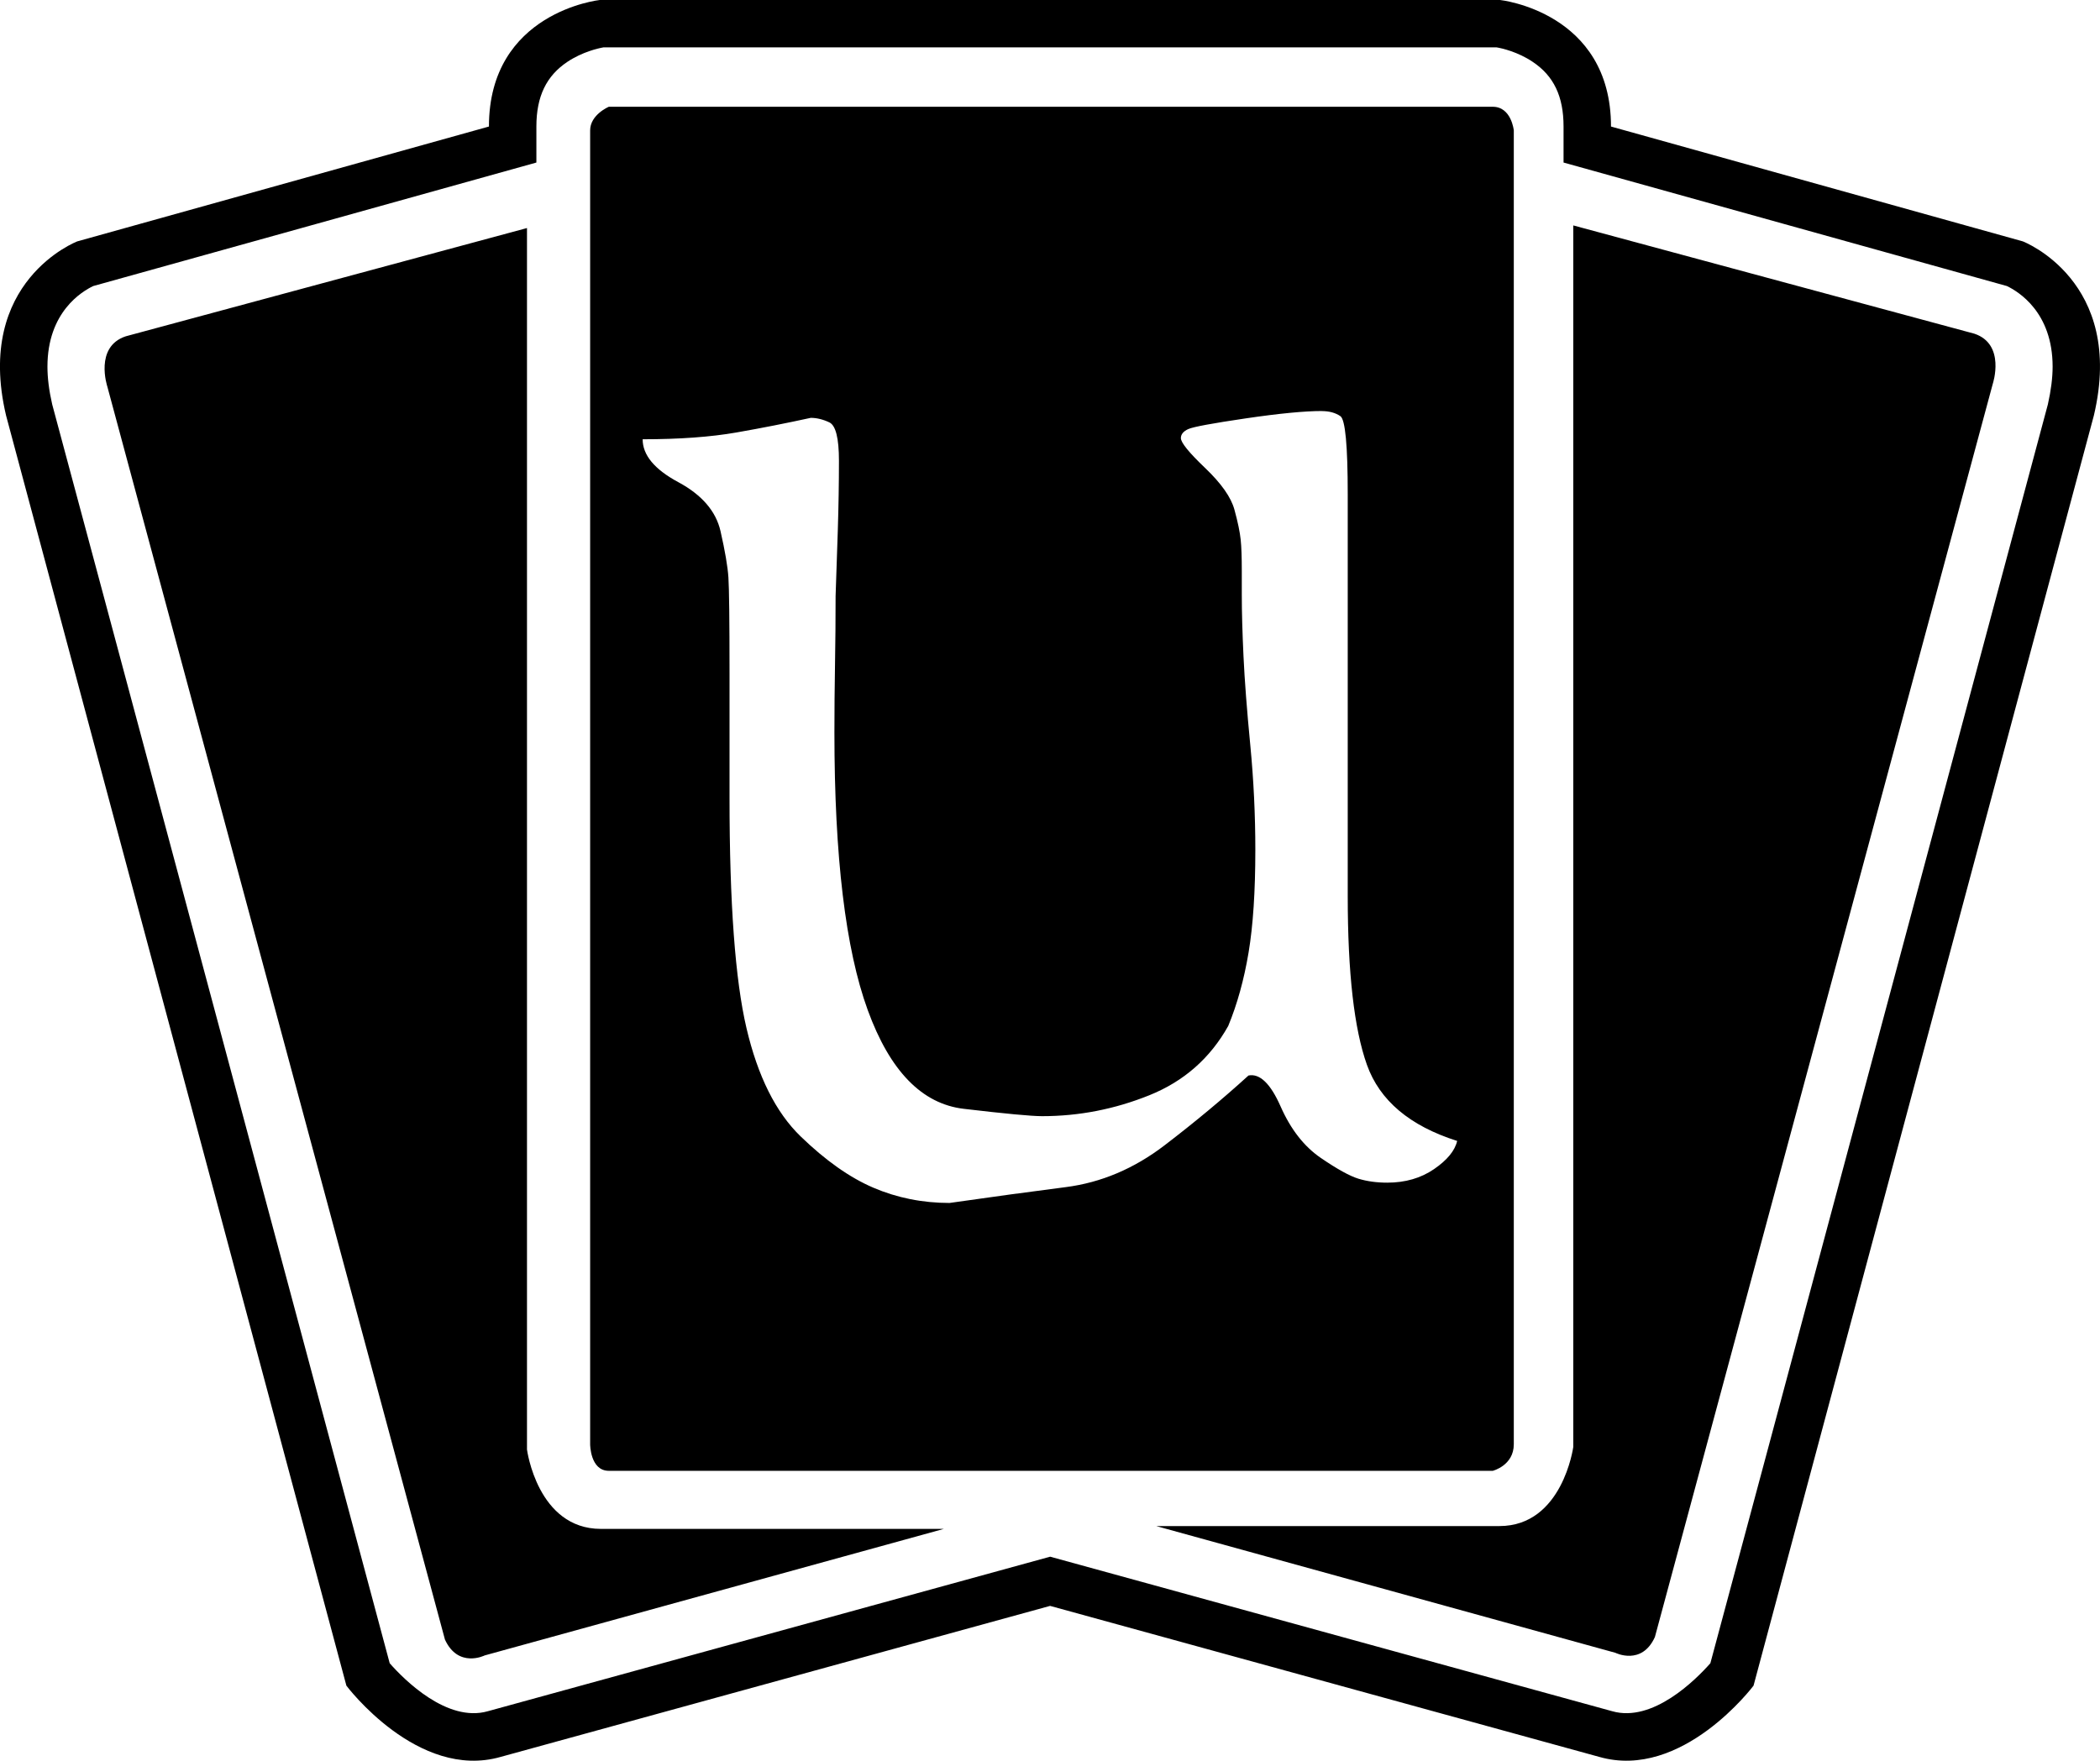
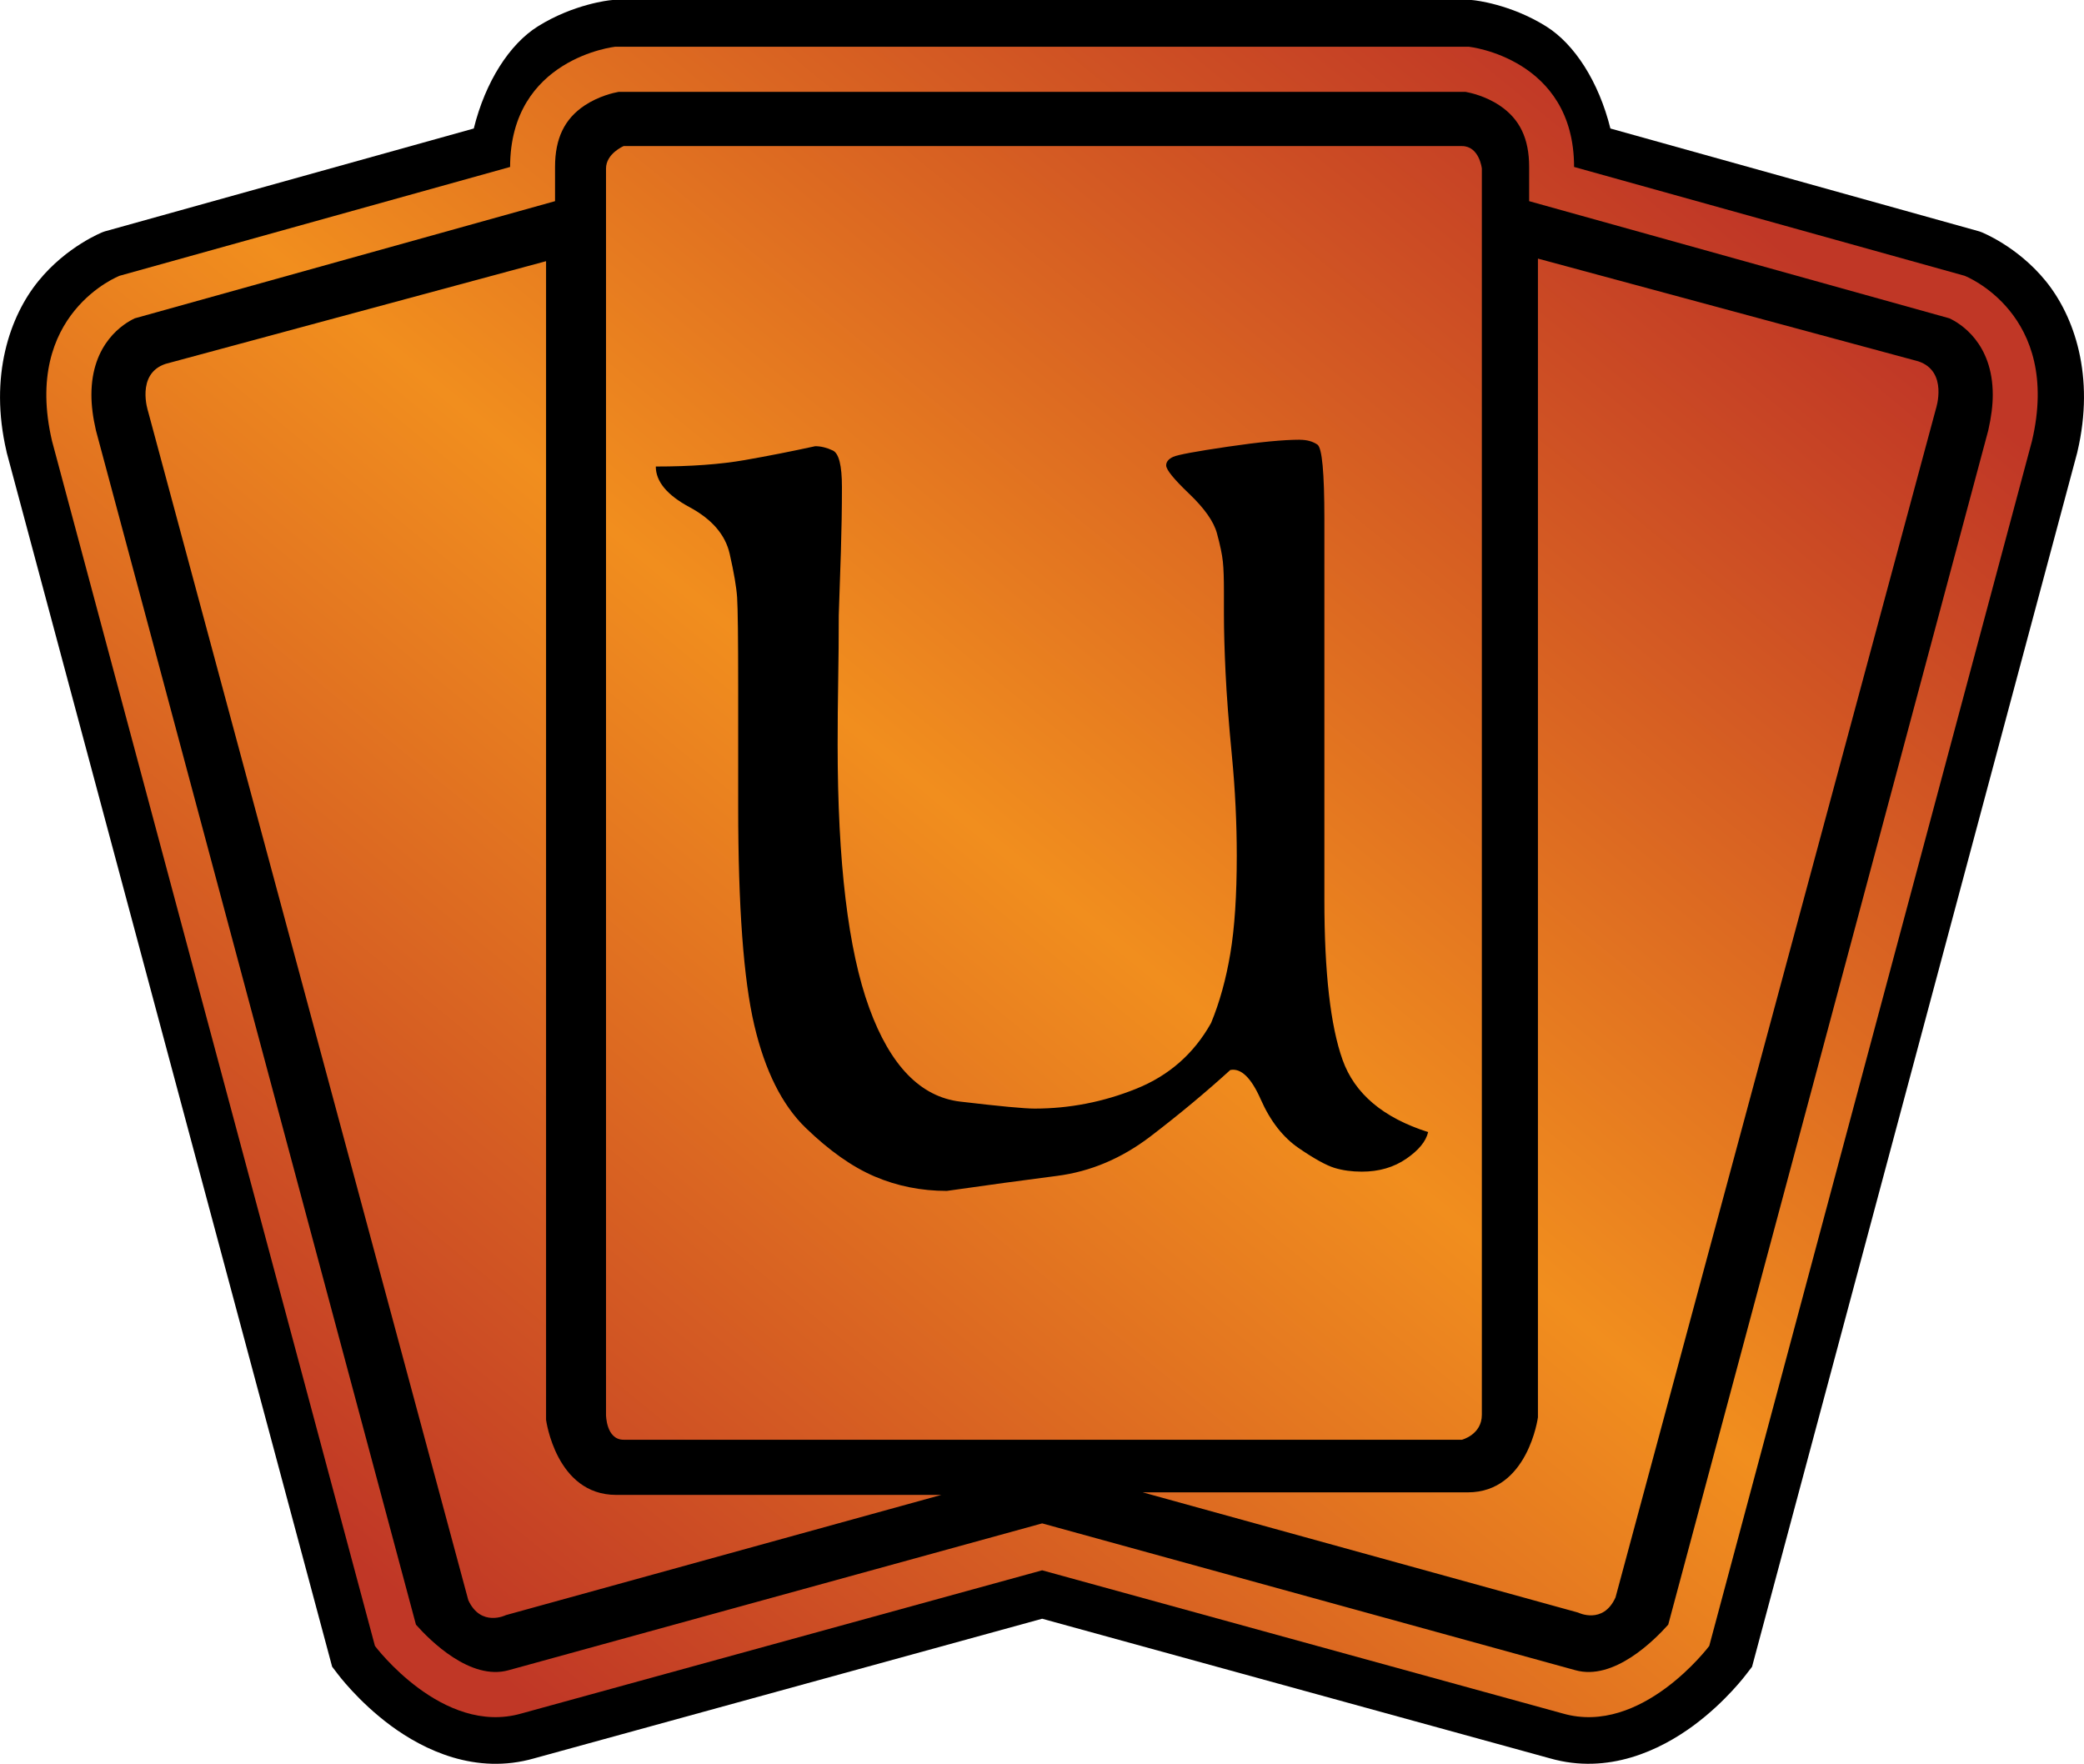
- <svg xmlns="http://www.w3.org/2000/svg" version="1.1" width="31.955" height="26.799" viewBox="0 0 31.955 26.799" id="svg6">
-   <defs id="defs10" />
-   <path fill="#000000" d="m 22.826,0 c 0,0 1.688,0.18 1.688,1.926 l 6.267,1.748 c 0,0 1.565,0.601 1.081,2.649 l -5.179,19.334 c 0,0 -1.085,1.447 -2.349,1.084 l -8.355,-2.298 -8.359,2.298 c -1.264,0.363 -2.349,-1.084 -2.349,-1.084 L 0.092,6.323 c -0.483,-2.049 1.084,-2.649 1.084,-2.649 l 6.264,-1.748 c 0,-1.745 1.686,-1.926 1.686,-1.926 z m -0.054,0.721 H 9.183 c -0.08,0.014 -0.32,0.068 -0.549,0.22 -0.32,0.214 -0.472,0.526 -0.472,0.984 v 0.549 c 0,0 -6.647,1.855 -6.744,1.88 -0.172,0.083 -0.696,0.395 -0.696,1.227 0,0.169 0.023,0.358 0.072,0.573 0.012,0.034 5.054,18.859 5.136,19.162 0.221,0.252 0.875,0.907 1.494,0.73 l 8.556,-2.352 8.552,2.352 c 0.618,0.177 1.271,-0.478 1.494,-0.73 0.084,-0.303 5.128,-19.128 5.136,-19.162 0.048,-0.215 0.072,-0.404 0.072,-0.573 0,-0.832 -0.524,-1.144 -0.695,-1.227 -0.097,-0.026 -6.747,-1.88 -6.747,-1.88 V 1.925 c 0,-0.458 -0.149,-0.77 -0.47,-0.984 -0.226,-0.152 -0.47,-0.207 -0.549,-0.22 v 0 z M 8.019,3.471 v 18.592 c 0,0 0.158,1.208 1.125,1.208 H 14.362 l -6.987,1.926 c 0,0 -0.4,0.2 -0.604,-0.24 l -5.138,-19.074 c 0,0 -0.201,-0.604 0.28,-0.764 z m 15.921,-0.04 6.103,1.648 c 0.48,0.16 0.281,0.761 0.281,0.761 l -5.142,19.077 c -0.2,0.441 -0.601,0.24 -0.601,0.24 l -6.987,-1.929 h 5.222 c 0.961,0 1.124,-1.204 1.124,-1.204 z m -1.225,-1.806 c 0.284,0 0.32,0.36 0.32,0.36 v 19.998 c 0,0.324 -0.32,0.404 -0.32,0.404 H 9.264 c -0.284,0 -0.284,-0.404 -0.284,-0.404 V 1.985 c 0,-0.24 0.284,-0.36 0.284,-0.36 z m -2.599,4.631 c -0.263,0 -0.65,0.037 -1.159,0.112 -0.509,0.075 -0.801,0.129 -0.876,0.163 -0.074,0.034 -0.112,0.08 -0.112,0.137 0,0.069 0.123,0.22 0.369,0.455 0.246,0.235 0.395,0.446 0.446,0.635 0.052,0.189 0.083,0.341 0.095,0.455 0.012,0.114 0.017,0.275 0.017,0.481 v 0.361 c 0,0.263 0.009,0.575 0.026,0.936 0.017,0.361 0.051,0.81 0.103,1.348 0.052,0.538 0.077,1.07 0.077,1.597 0,0.63 -0.034,1.151 -0.103,1.563 -0.069,0.412 -0.172,0.784 -0.309,1.116 -0.275,0.492 -0.675,0.844 -1.202,1.056 -0.527,0.212 -1.07,0.318 -1.631,0.318 -0.16,0 -0.558,-0.037 -1.193,-0.112 -0.635,-0.075 -1.122,-0.575 -1.46,-1.503 -0.338,-0.927 -0.507,-2.335 -0.507,-4.224 0,-0.343 0.003,-0.687 0.009,-1.03 0.006,-0.343 0.009,-0.693 0.009,-1.047 0.012,-0.32 0.023,-0.658 0.034,-1.013 0.011,-0.355 0.017,-0.704 0.017,-1.047 0,-0.343 -0.049,-0.538 -0.146,-0.584 -0.097,-0.046 -0.192,-0.069 -0.283,-0.069 -0.366,0.08 -0.744,0.155 -1.133,0.223 -0.389,0.068 -0.864,0.103 -1.425,0.103 0,0.24 0.18,0.458 0.541,0.652 0.361,0.194 0.575,0.444 0.644,0.747 0.069,0.303 0.109,0.538 0.12,0.704 0.011,0.166 0.017,0.65 0.017,1.451 v 1.906 c 0,1.602 0.086,2.77 0.258,3.503 0.172,0.733 0.446,1.282 0.824,1.648 0.378,0.366 0.747,0.627 1.107,0.781 0.36,0.154 0.747,0.232 1.159,0.232 0.641,-0.092 1.23,-0.172 1.768,-0.241 0.538,-0.069 1.039,-0.281 1.502,-0.635 0.463,-0.354 0.89,-0.71 1.279,-1.064 0.172,-0.034 0.335,0.123 0.489,0.472 0.154,0.349 0.358,0.609 0.609,0.781 0.251,0.172 0.444,0.278 0.575,0.318 0.132,0.04 0.278,0.06 0.438,0.06 0.275,0 0.512,-0.069 0.712,-0.206 0.2,-0.137 0.318,-0.281 0.352,-0.429 -0.721,-0.229 -1.179,-0.615 -1.373,-1.159 -0.194,-0.544 -0.292,-1.399 -0.292,-2.567 V 7.527 c 0,-0.744 -0.037,-1.142 -0.112,-1.193 -0.075,-0.051 -0.169,-0.077 -0.283,-0.077 z" id="path4" />
+ <svg xmlns="http://www.w3.org/2000/svg" version="1.1" width="33.443" height="28.305" viewBox="0 0 33.443 28.305" id="svg71">
+   <path style="fill:url(#rarity-outline)" d="m 9.831,0 -0.041,0.004 c 0,0 -0.581,0.057 -1.16,0.42 C 8.178,0.707 7.789,1.31 7.603,2.062 l -5.918,1.65 -0.035,0.012 c 0,0 -0.577,0.224 -1.033,0.785 -0.457,0.561 -0.797,1.522 -0.512,2.738 l 0.002,0.012 5.223,19.486 0.088,0.115 c 0,0 0.328,0.443 0.855,0.832 0.528,0.389 1.36,0.794 2.301,0.523 l 8.15,-2.24 8.148,2.24 c 0.941,0.27 1.773,-0.135 2.301,-0.523 0.528,-0.389 0.855,-0.832 0.855,-0.832 L 28.116,26.746 33.335,7.26 33.337,7.25 C 33.624,6.034 33.285,5.071 32.829,4.51 32.373,3.949 31.796,3.725 31.796,3.725 L 31.763,3.713 25.843,2.062 C 25.656,1.31 25.266,0.707 24.813,0.424 24.234,0.061 23.653,0.004 23.653,0.004 L 23.612,0 h -0.041 z" id="path2" />
+   <path style="fill:url(#rarity)" d="m 23.572,0.75 c 0,0 1.688,0.183 1.688,1.929 l 6.266,1.746 c 0,0 1.565,0.604 1.082,2.652 l -5.179,19.335 c 0,0 -1.085,1.447 -2.349,1.084 l -8.356,-2.298 -8.358,2.298 c -1.264,0.363 -2.349,-1.084 -2.349,-1.084 L 0.835,7.077 c -0.48,-2.049 1.085,-2.652 1.085,-2.652 l 6.266,-1.746 c 0,-1.746 1.686,-1.929 1.686,-1.929 z" id="path4" />
+   <path style="fill:url(#rarity-outline)" d="M 23.517,1.474 H 9.928 c -0.08,0.014 -0.32,0.068 -0.549,0.22 -0.32,0.215 -0.472,0.527 -0.472,0.985 v 0.549 c 0,0 -6.647,1.854 -6.744,1.88 -0.172,0.08 -0.696,0.395 -0.696,1.227 0,0.169 0.023,0.358 0.072,0.57 0.012,0.034 5.053,18.862 5.136,19.165 0.22,0.249 0.875,0.907 1.491,0.73 l 8.558,-2.355 8.553,2.355 c 0.618,0.177 1.271,-0.48 1.494,-0.73 0.084,-0.303 5.128,-19.131 5.136,-19.165 0.048,-0.212 0.072,-0.401 0.072,-0.57 0,-0.832 -0.524,-1.147 -0.696,-1.227 -0.097,-0.026 -6.744,-1.88 -6.744,-1.88 v -0.549 c 0,-0.458 -0.152,-0.77 -0.472,-0.985 -0.226,-0.152 -0.47,-0.206 -0.549,-0.22 v 0 z m -14.754,2.716 V 22.783 c 0,0 0.158,1.205 1.124,1.205 h 5.219 l -6.987,1.929 c 0,0 -0.401,0.2 -0.604,-0.24 l -5.139,-19.077 c 0,0 -0.2,-0.601 0.281,-0.761 l 6.106,-1.648 z m 15.918,-0.04 6.103,1.648 c 0.483,0.16 0.283,0.761 0.283,0.761 L 25.925,25.633 c -0.2,0.443 -0.601,0.243 -0.601,0.243 l -6.987,-1.929 h 5.219 c 0.964,0 1.124,-1.204 1.124,-1.204 V 4.15 Z m -1.221,-1.806 c 0.28,0 0.32,0.36 0.32,0.36 V 22.702 c 0,0.32 -0.32,0.401 -0.32,0.401 h -13.452 c -0.283,0 -0.283,-0.401 -0.283,-0.401 V 2.704 c 0,-0.24 0.283,-0.36 0.283,-0.36 z" id="path6" />
+   <path d="m 20.861,7.056 c -0.263,0 -0.65,0.037 -1.159,0.112 -0.509,0.075 -0.801,0.129 -0.876,0.163 -0.074,0.034 -0.112,0.08 -0.112,0.137 0,0.069 0.123,0.22 0.369,0.455 0.246,0.235 0.395,0.446 0.446,0.635 0.052,0.189 0.083,0.341 0.095,0.455 0.012,0.114 0.017,0.275 0.017,0.481 v 0.361 c 0,0.263 0.009,0.575 0.026,0.936 0.017,0.361 0.051,0.81 0.103,1.348 0.052,0.538 0.077,1.07 0.077,1.597 0,0.63 -0.034,1.151 -0.103,1.563 -0.069,0.412 -0.172,0.784 -0.309,1.116 -0.275,0.492 -0.675,0.844 -1.202,1.056 -0.527,0.212 -1.07,0.318 -1.631,0.318 -0.16,0 -0.558,-0.037 -1.193,-0.112 -0.635,-0.075 -1.122,-0.575 -1.46,-1.503 -0.338,-0.927 -0.507,-2.335 -0.507,-4.224 0,-0.343 0.003,-0.687 0.009,-1.03 0.006,-0.343 0.009,-0.693 0.009,-1.047 0.012,-0.32 0.023,-0.658 0.034,-1.013 0.011,-0.355 0.017,-0.704 0.017,-1.047 0,-0.343 -0.049,-0.538 -0.146,-0.584 -0.097,-0.046 -0.192,-0.069 -0.283,-0.069 -0.366,0.08 -0.744,0.155 -1.133,0.223 -0.389,0.068 -0.864,0.103 -1.425,0.103 0,0.24 0.18,0.458 0.541,0.652 0.361,0.194 0.575,0.444 0.644,0.747 0.069,0.303 0.109,0.538 0.12,0.704 0.011,0.166 0.017,0.65 0.017,1.451 v 1.906 c 0,1.602 0.086,2.77 0.258,3.503 0.172,0.733 0.446,1.282 0.824,1.648 0.378,0.366 0.747,0.627 1.107,0.781 0.36,0.154 0.747,0.232 1.159,0.232 0.641,-0.092 1.23,-0.172 1.768,-0.241 0.538,-0.069 1.039,-0.281 1.502,-0.635 0.463,-0.354 0.89,-0.71 1.279,-1.064 0.172,-0.034 0.335,0.123 0.489,0.472 0.154,0.349 0.358,0.609 0.609,0.781 0.251,0.172 0.444,0.278 0.575,0.318 0.132,0.04 0.278,0.06 0.438,0.06 0.275,0 0.512,-0.069 0.712,-0.206 0.2,-0.137 0.318,-0.281 0.352,-0.429 -0.721,-0.229 -1.179,-0.615 -1.373,-1.159 -0.194,-0.544 -0.292,-1.399 -0.292,-2.567 V 8.327 c 0,-0.744 -0.037,-1.142 -0.112,-1.193 -0.075,-0.051 -0.169,-0.077 -0.283,-0.077 z" style="fill:url(#rarity-outline);fill-opacity:1.0" id="path888" />
+   <defs>
+     <linearGradient id="rarity" x1="0" y1="1" x2="1" y2="0">
+       <stop offset="0" style="stop-color:rgb(192,55,38);stop-opacity:1" id="stop2" />
+       <stop offset="0.125" style="stop-color:rgb(192,55,38);stop-opacity:1" id="stop4" />
+       <stop offset="0.5" style="stop-color:rgb(241,142,30);stop-opacity:1" id="stop6" />
+       <stop offset="0.875" style="stop-color:rgb(192,55,38);stop-opacity:1" id="stop8" />
+       <stop offset="1" style="stop-color:rgb(192,55,38);stop-opacity:1" id="stop10" />
+     </linearGradient>
+     <linearGradient id="mythic" x1="0" y1="1" x2="1" y2="0">
+       <stop offset="0" style="stop-color:rgb(192,55,38);stop-opacity:1" />
+       <stop offset="0.125" style="stop-color:rgb(192,55,38);stop-opacity:1" />
+       <stop offset="0.5" style="stop-color:rgb(241,142,30);stop-opacity:1" />
+       <stop offset="0.875" style="stop-color:rgb(192,55,38);stop-opacity:1" />
+       <stop offset="1" style="stop-color:rgb(192,55,38);stop-opacity:1" />
+     </linearGradient>
+     <linearGradient id="rare" x1="0" y1="1" x2="1" y2="0">
+       <stop offset="0" style="stop-color:rgb(146,116,67);stop-opacity:1" />
+       <stop offset="0.125" style="stop-color:rgb(146,116,67);stop-opacity:1" />
+       <stop offset="0.5" style="stop-color:rgb(211,178,108);stop-opacity:1" />
+       <stop offset="0.875" style="stop-color:rgb(146,116,67);stop-opacity:1" />
+       <stop offset="1" style="stop-color:rgb(146,116,67);stop-opacity:1" />
+     </linearGradient>
+     <linearGradient id="special" x1="0" y1="1" x2="1" y2="0">
+       <stop offset="0" style="stop-color:rgb(76, 56, 106);stop-opacity:1" />
+       <stop offset="0.125" style="stop-color:rgb(76, 56, 106);stop-opacity:1" />
+       <stop offset="0.5" style="stop-color:rgb(201, 173, 221);stop-opacity:1" />
+       <stop offset="0.875" style="stop-color:rgb(76, 56, 106);stop-opacity:1" />
+       <stop offset="1" style="stop-color:rgb(76, 56, 106);stop-opacity:1" />
+     </linearGradient>
+     <linearGradient id="uncommon" x1="0" y1="1" x2="1" y2="0">
+       <stop offset="0" style="stop-color:rgb(98,110,119);stop-opacity:1" />
+       <stop offset="0.125" style="stop-color:rgb(98,110,119);stop-opacity:1" />
+       <stop offset="0.5" style="stop-color:rgb(196,222,238);stop-opacity:1" />
+       <stop offset="0.875" style="stop-color:rgb(98,110,119);stop-opacity:1" />
+       <stop offset="1" style="stop-color:rgb(98,110,119);stop-opacity:1" />
+     </linearGradient>
+     <linearGradient id="common" x1="0" y1="1" x2="1" y2="0">
+       <stop offset="0" style="stop-color:rgb(0,0,0);stop-opacity:1" />
+     </linearGradient>
+     <linearGradient id="rarity-outline" x1="0" y1="1" x2="0" y2="1">
+       <stop offset="0" style="stop-color:rgb(0,0,0);stop-opacity:1" />
+     </linearGradient>
+   </defs>
</svg>
